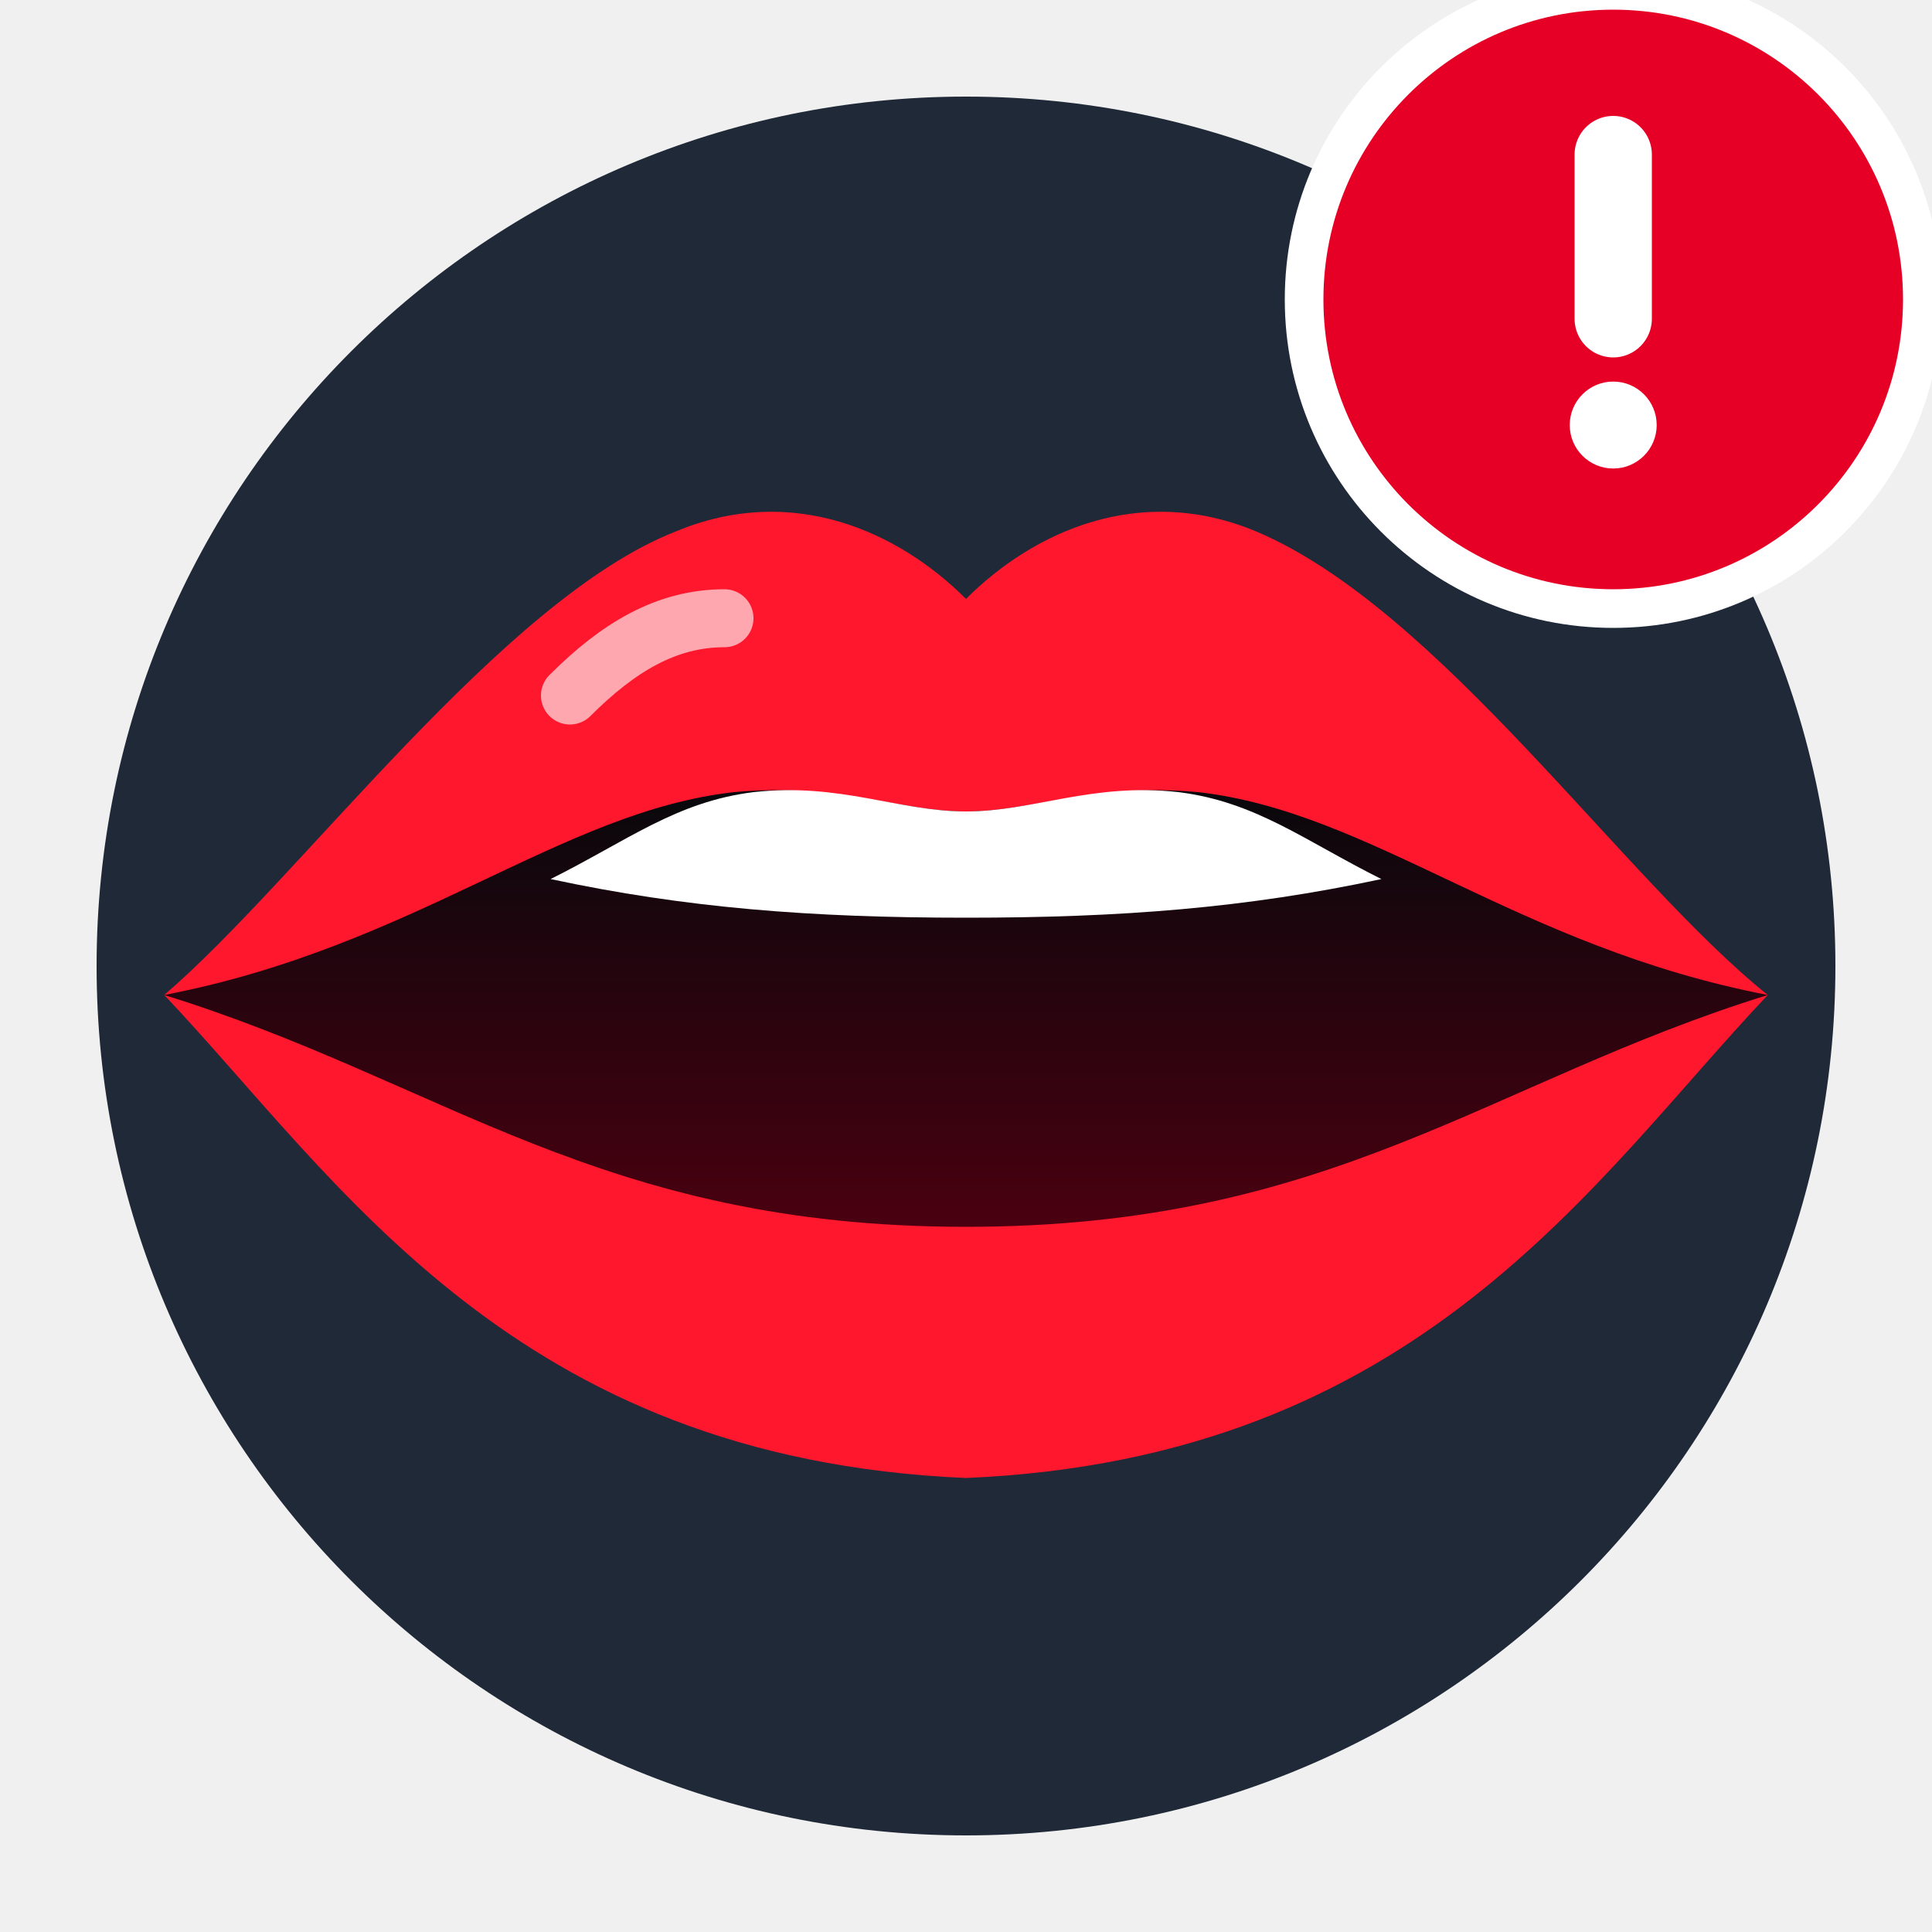
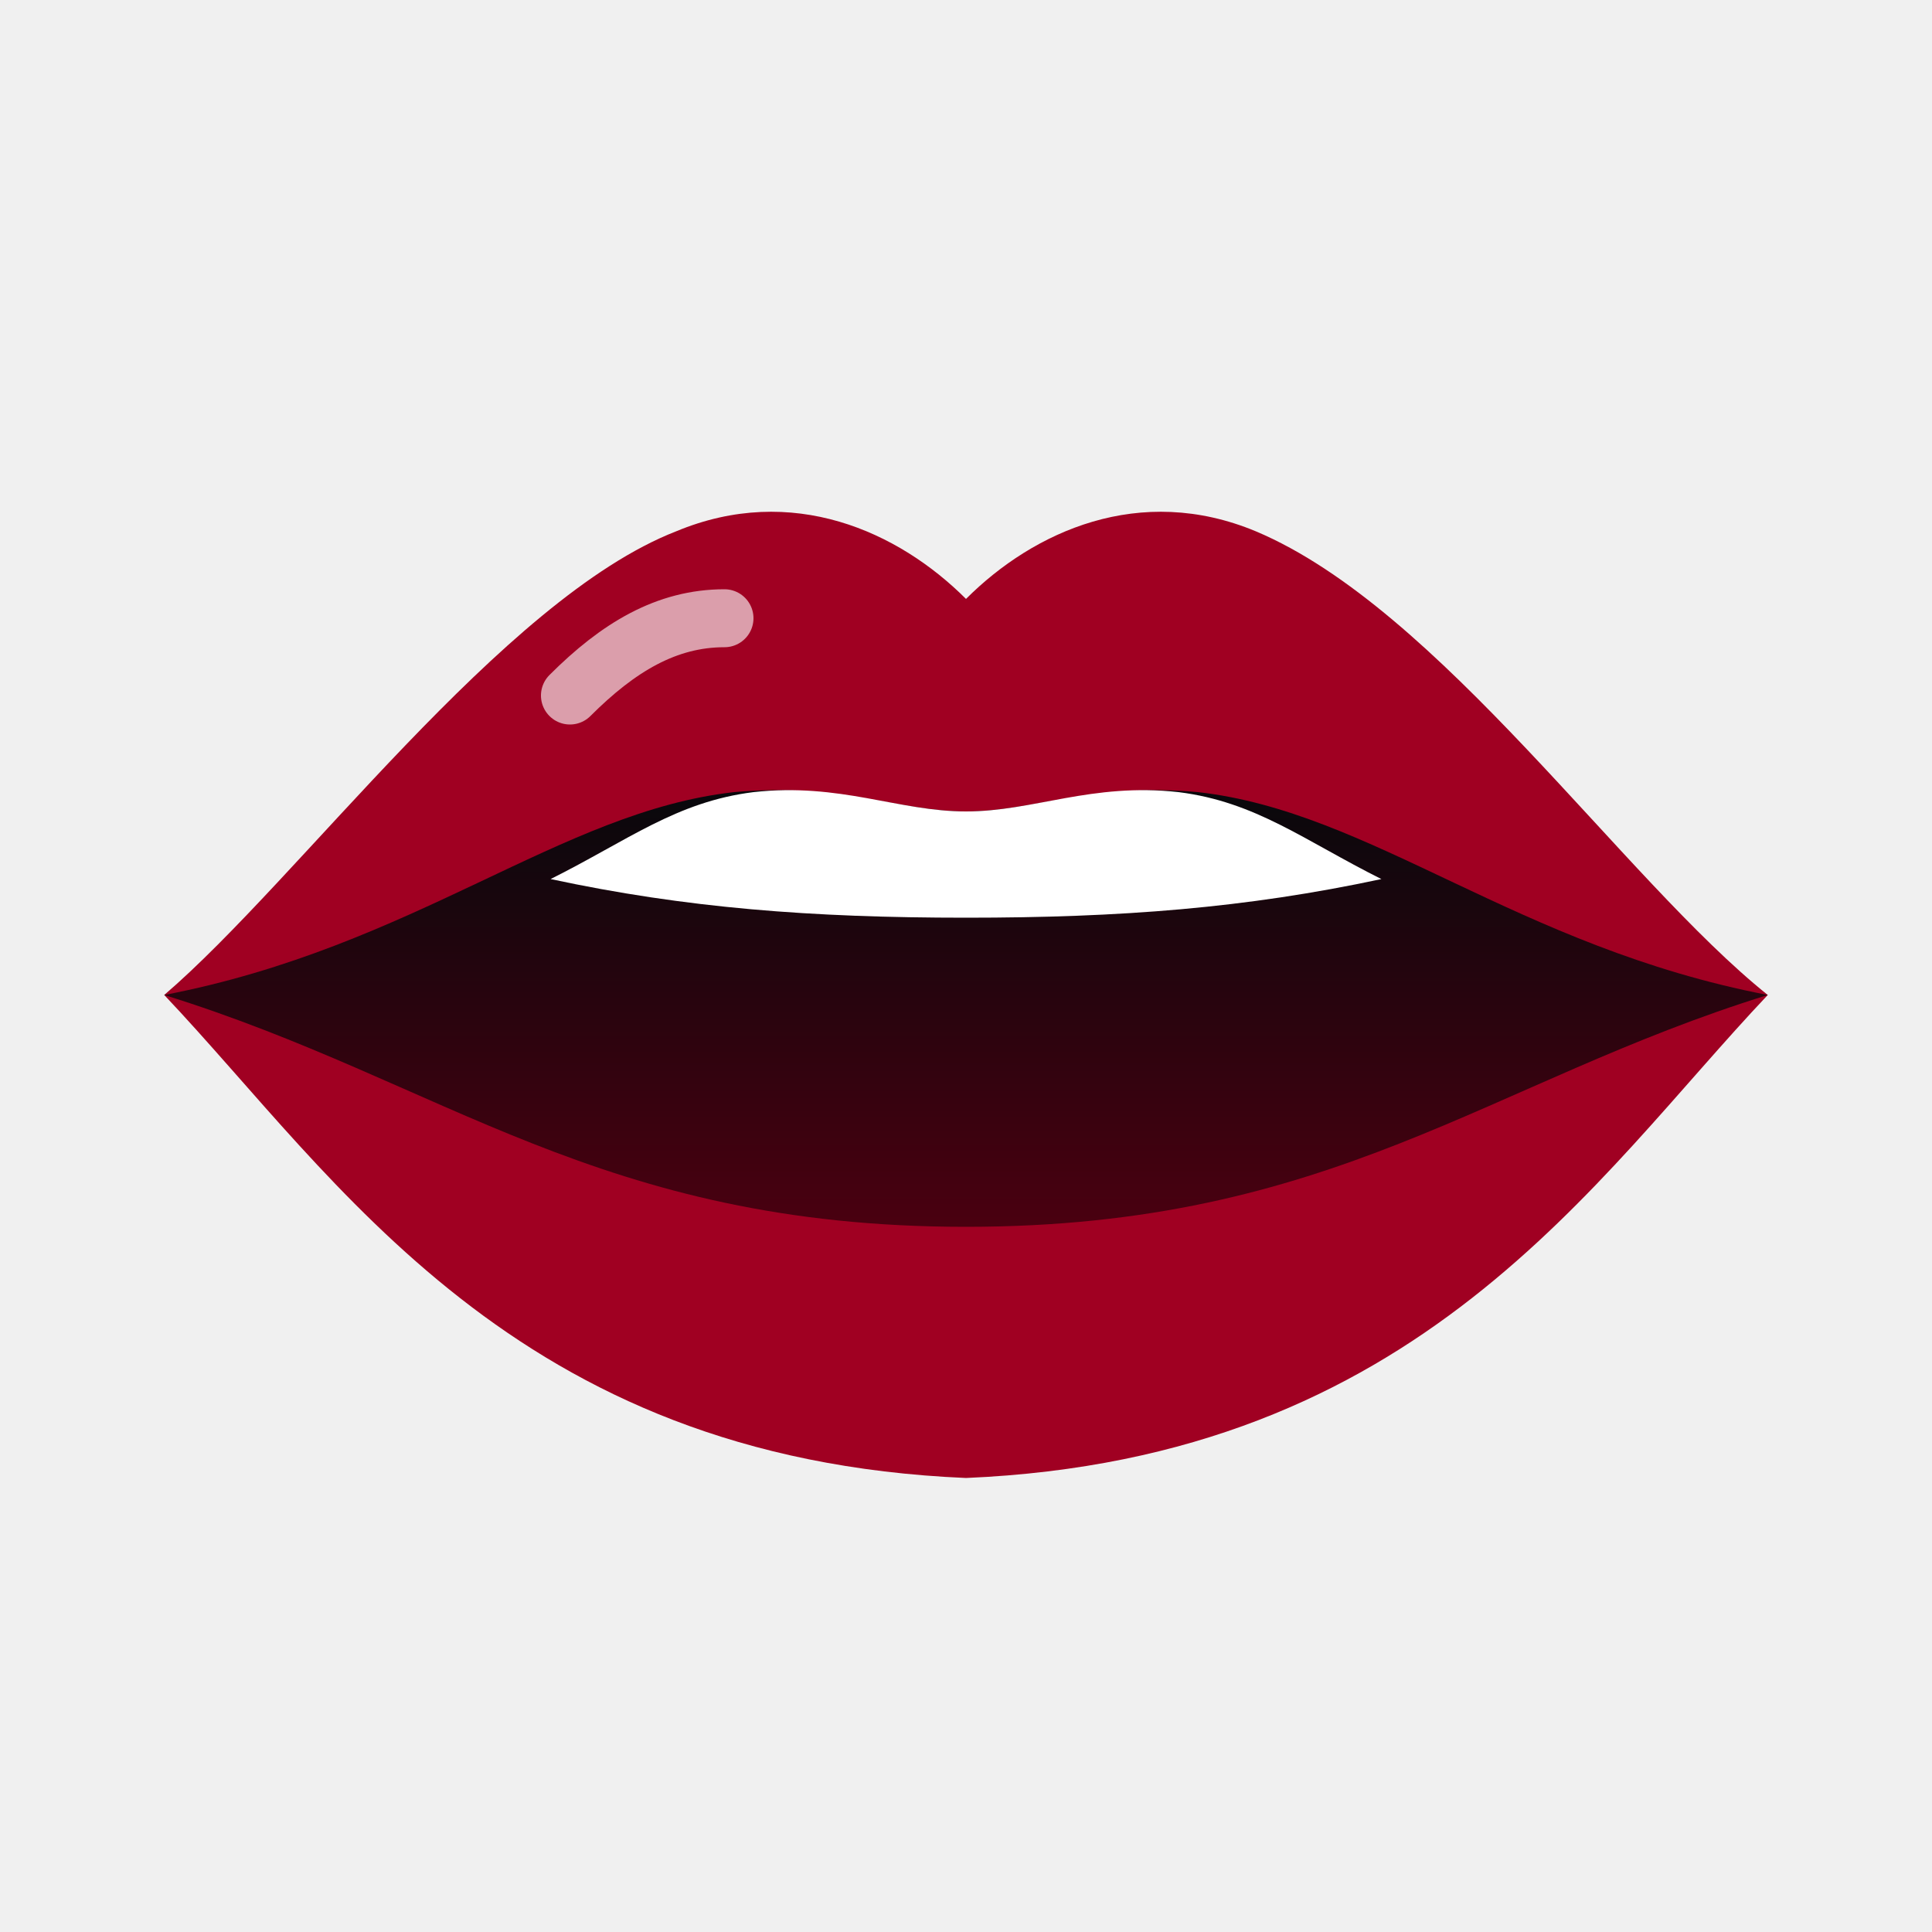
<svg xmlns="http://www.w3.org/2000/svg" width="200" height="200" viewBox="0 0 200 200" role="img" aria-labelledby="titre">
  <defs>
    <linearGradient id="bouche" x1="0" y1="0" x2="0" y2="1">
      <stop stop-color="#08080c" />
      <stop offset="1" stop-color="#4a0010" />
    </linearGradient>
  </defs>
-   <circle cx="100" cy="100" r="90" fill="#202937" />
-   <path d="M 17 103 C 31 91 52 62 70 55 C 82 50 93 55 100 62 C 107 55 118 50 130 55 C 149 63 168 91 183 103 C 165 122 147 151 100 153 C 53 151 35 122 17 103 Z" fill="#ff172d" />
+   <path d="M 17 103 C 31 91 52 62 70 55 C 82 50 93 55 100 62 C 107 55 118 50 130 55 C 149 63 168 91 183 103 C 165 122 147 151 100 153 C 53 151 35 122 17 103 Z" fill="#a00022" />
  <path d="M 17 103 C 43 98 58 84 76 82 C 87 81 93 84 100 84 C 107 84 113 81 124 82 C 142 84 157 98 183 103 C 154 112 138 127 100 127 C 62 127 46 112 17 103 Z" fill="url(#bouche)" />
  <path d="M 57 91 C 65 87 70 83 78 82 C 87 81 93 84 100 84 C 107 84 113 81 122 82 C 130 83 135 87 143 91 C 129 94 116 95 100 95 C 84 95 71 94 57 91 Z" fill="#fff" />
  <path d="M 59 72 C 64 67 69 64 75 64" fill="none" stroke="#fff" stroke-opacity=".62" stroke-width="6" stroke-linecap="round" />
-   <circle cx="167" cy="31" r="32" fill="#e60026" stroke="#fff" stroke-width="4" />
-   <path d="M 167 16 L 167 33" fill="none" stroke="#fff" stroke-width="8" stroke-linecap="round" />
-   <circle cx="167" cy="44" r="4.5" fill="#fff" />
</svg>
